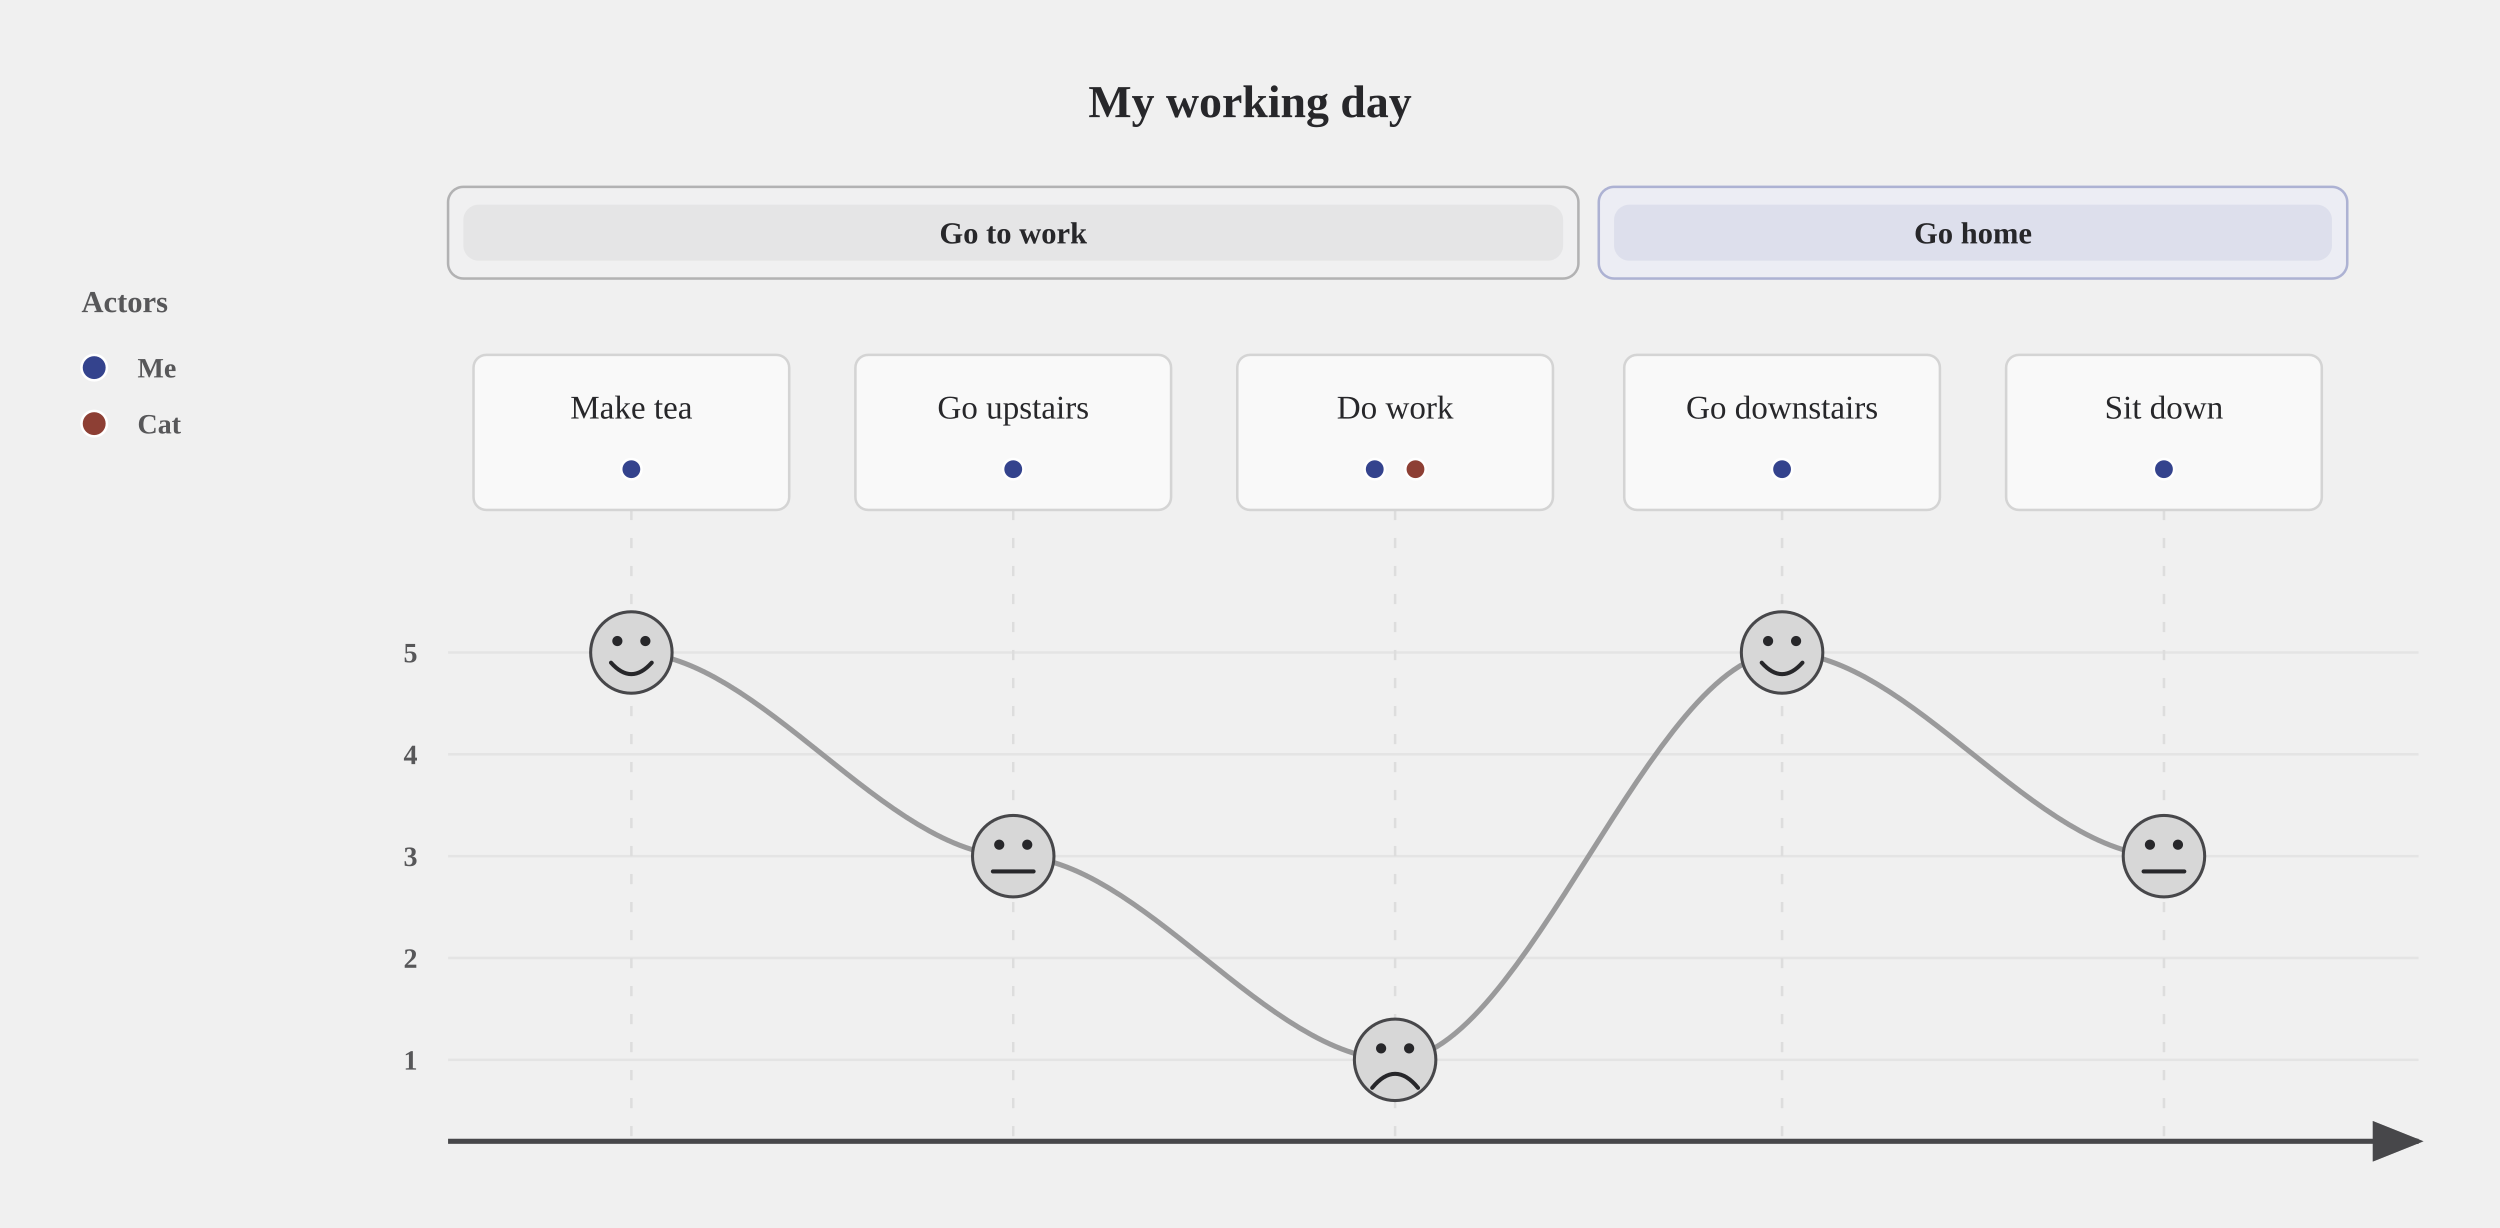
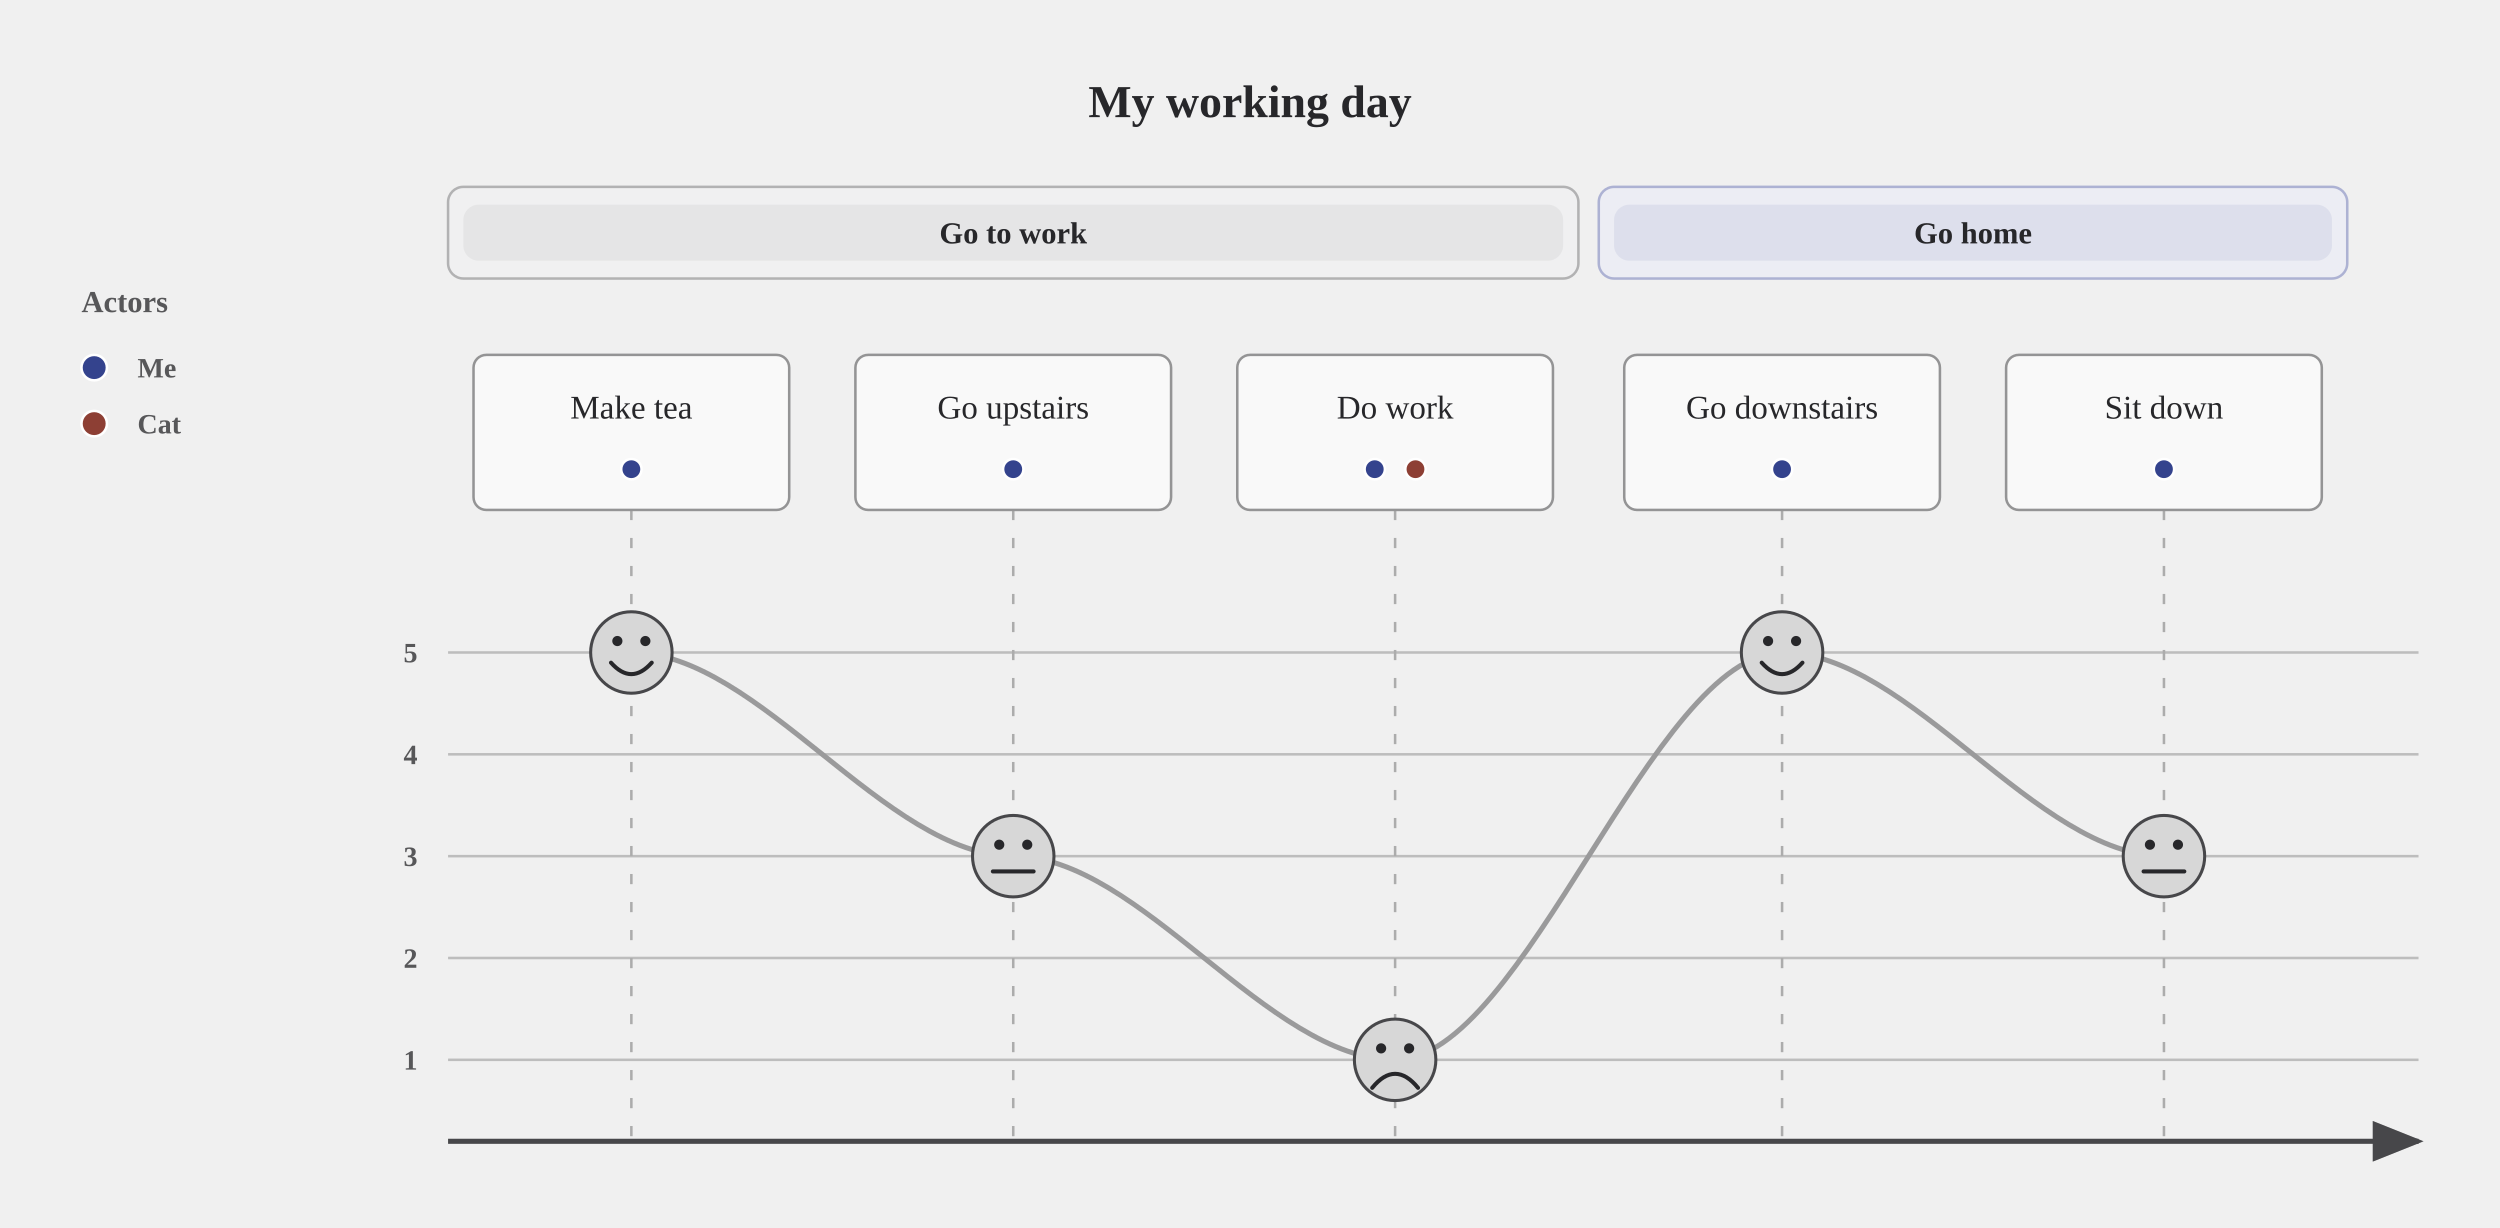
- <svg xmlns="http://www.w3.org/2000/svg" width="982" height="482.3" viewBox="0 0 982 482.3" style="--bg:#FFFFFF;--fg:#27272A;--font:Inter;background:#FFFFFF" aria-labelledby="journey-ynv8jk-title" aria-roledescription="user journey" role="img" class="am-1cmbn1y0bykqu6">
+ <svg xmlns="http://www.w3.org/2000/svg" width="982" height="482.3" viewBox="0 0 982 482.3" style="--bg:#FFFFFF;--fg:#27272A;--font:Inter;background:#FFFFFF" aria-labelledby="journey-ynv8jk-title" aria-roledescription="user journey" role="img" class="am-1m7wgv30f27rqd">
  <style>
-   svg.am-1cmbn1y0bykqu6 { font-family: var(--font, 'Inter'), system-ui, sans-serif; }
-   svg.am-1cmbn1y0bykqu6 {
+   svg.am-1m7wgv30f27rqd { font-family: var(--font, 'Inter'), system-ui, sans-serif; }
+   svg.am-1m7wgv30f27rqd {
    /* Derived from --bg and --fg (overridable via --line, --accent, etc.) */
    --_text:          #27272A;
    --_text-sec:      #575759;
    --_text-muted:    #707072;
    --_text-faint:    #8a8a8c;
    --_line:          #939395;
    --_arrow:         #47474a;
    --_node-fill:     #f9f9f9;
    --_node-stroke:   #d4d4d4;
    --_group-fill:    #FFFFFF;
    --_group-hdr:     #f4f4f4;
    --_inner-stroke:  #e5e5e5;
    --_key-badge:     #e9e9ea;
  }
</style>
  <defs>
    <marker id="journey-ynv8jk-arrowhead" markerWidth="10" markerHeight="8" refX="9" refY="4" orient="auto">
      <path d="M0,0 L10,4 L0,8 Z" fill="#47474a" />
    </marker>
  </defs>
  <style>
-   .am-1cmbn1y0bykqu6 .journey-title { fill: #27272A; }
-   .am-1cmbn1y0bykqu6 .journey-section-bg { fill: #f0f0f1; stroke: #d4d4d4; stroke-width: 1; }
-   .am-1cmbn1y0bykqu6 .journey-section-0 { fill: #f0f0f1; stroke: #b2b2b3; }
-   .am-1cmbn1y0bykqu6 .journey-section-1 { fill: #ecedf4; stroke: #adb2d3; }
-   .am-1cmbn1y0bykqu6 .journey-section-label-band { fill: #e5e5e6; stroke: none; }
-   .am-1cmbn1y0bykqu6 .journey-section-band-0 { fill: #e5e5e6; }
-   .am-1cmbn1y0bykqu6 .journey-section-band-1 { fill: #dddfec; }
-   .am-1cmbn1y0bykqu6 .journey-section-label { fill: #27272A; }
-   .am-1cmbn1y0bykqu6 .journey-section-label-0 { fill: #27272A; }
-   .am-1cmbn1y0bykqu6 .journey-section-label-1 { fill: #27272A; }
-   .am-1cmbn1y0bykqu6 .journey-task-box { fill: #f9f9f9; stroke: #d4d4d4; stroke-width: 1; }
-   .am-1cmbn1y0bykqu6 .journey-task-text { fill: #27272A; }
-   .am-1cmbn1y0bykqu6 .journey-track { stroke: #dddddd; stroke-width: 1; stroke-dasharray: 4 7; }
-   .am-1cmbn1y0bykqu6 .journey-curve { fill: none; stroke: #9a9a9b; stroke-width: 2; stroke-linecap: round; }
-   .am-1cmbn1y0bykqu6 .journey-guide { stroke: #e4e4e4; stroke-width: 1; }
-   .am-1cmbn1y0bykqu6 .journey-score-label { fill: #575759; }
-   .am-1cmbn1y0bykqu6 .journey-baseline { stroke: #47474a; stroke-width: 2; }
-   .am-1cmbn1y0bykqu6 .journey-score-face { fill: #d7d7d7; stroke: #47474a; stroke-width: 1.2; }
-   .am-1cmbn1y0bykqu6 .journey-face-eye { fill: #27272A; }
-   .am-1cmbn1y0bykqu6 .journey-face-mouth { fill: none; stroke: #27272A; stroke-width: 1.6; stroke-linecap: round; }
-   .am-1cmbn1y0bykqu6 .journey-actor-legend-title { fill: #575759; }
-   .am-1cmbn1y0bykqu6 .journey-actor-legend-text { fill: #575759; }
-   .am-1cmbn1y0bykqu6 .journey-actor-dot { stroke: #FFFFFF; stroke-width: 1; }
-   .am-1cmbn1y0bykqu6 .journey-actor-0 { fill: #34438d; }
-   .am-1cmbn1y0bykqu6 .journey-actor-1 { fill: #8d3f34; }
+   .am-1m7wgv30f27rqd .journey-title { fill: #27272A; }
+   .am-1m7wgv30f27rqd .journey-section-bg { fill: #f0f0f1; stroke: #949495; stroke-width: 1; }
+   .am-1m7wgv30f27rqd .journey-section-0 { fill: #f0f0f1; stroke: #b2b2b3; }
+   .am-1m7wgv30f27rqd .journey-section-1 { fill: #ecedf4; stroke: #adb2d3; }
+   .am-1m7wgv30f27rqd .journey-section-label-band { fill: #e5e5e6; stroke: none; }
+   .am-1m7wgv30f27rqd .journey-section-band-0 { fill: #e5e5e6; }
+   .am-1m7wgv30f27rqd .journey-section-band-1 { fill: #dddfec; }
+   .am-1m7wgv30f27rqd .journey-section-label { fill: #27272A; }
+   .am-1m7wgv30f27rqd .journey-section-label-0 { fill: #27272A; }
+   .am-1m7wgv30f27rqd .journey-section-label-1 { fill: #27272A; }
+   .am-1m7wgv30f27rqd .journey-task-box { fill: #f9f9f9; stroke: #949495; stroke-width: 1; }
+   .am-1m7wgv30f27rqd .journey-task-text { fill: #27272A; }
+   .am-1m7wgv30f27rqd .journey-track { stroke: #acacac; stroke-width: 1; stroke-dasharray: 4 7; }
+   .am-1m7wgv30f27rqd .journey-curve { fill: none; stroke: #9a9a9b; stroke-width: 2; stroke-linecap: round; }
+   .am-1m7wgv30f27rqd .journey-guide { stroke: #bdbdbd; stroke-width: 1; }
+   .am-1m7wgv30f27rqd .journey-score-label { fill: #575759; }
+   .am-1m7wgv30f27rqd .journey-baseline { stroke: #47474a; stroke-width: 2; }
+   .am-1m7wgv30f27rqd .journey-score-face { fill: #d7d7d7; stroke: #47474a; stroke-width: 1.2; }
+   .am-1m7wgv30f27rqd .journey-face-eye { fill: #27272A; }
+   .am-1m7wgv30f27rqd .journey-face-mouth { fill: none; stroke: #27272A; stroke-width: 1.6; stroke-linecap: round; }
+   .am-1m7wgv30f27rqd .journey-actor-legend-title { fill: #575759; }
+   .am-1m7wgv30f27rqd .journey-actor-legend-text { fill: #575759; }
+   .am-1m7wgv30f27rqd .journey-actor-dot { stroke: #FFFFFF; stroke-width: 1; }
+   .am-1m7wgv30f27rqd .journey-actor-0 { fill: #34438d; }
+   .am-1m7wgv30f27rqd .journey-actor-1 { fill: #8d3f34; }
</style>
  <g class="journey-score-guide" data-score-min="1" data-score-max="5">
    <line class="journey-guide" x1="176" y1="256.3" x2="950" y2="256.3" data-relationship="grid" data-direction="undirected" />
    <text x="164" y="256.3" class="journey-score-label" text-anchor="end" font-size="11" font-weight="600" data-prepared-text="true" dy="3.85" textLength="8.25" lengthAdjust="spacingAndGlyphs" data-font-metrics="deterministic-fit">5</text>
    <line class="journey-guide" x1="176" y1="296.3" x2="950" y2="296.3" data-relationship="grid" data-direction="undirected" />
    <text x="164" y="296.3" class="journey-score-label" text-anchor="end" font-size="11" font-weight="600" data-prepared-text="true" dy="3.85" textLength="8.25" lengthAdjust="spacingAndGlyphs" data-font-metrics="deterministic-fit">4</text>
    <line class="journey-guide" x1="176" y1="336.3" x2="950" y2="336.3" data-relationship="grid" data-direction="undirected" />
    <text x="164" y="336.3" class="journey-score-label" text-anchor="end" font-size="11" font-weight="600" data-prepared-text="true" dy="3.85" textLength="8.25" lengthAdjust="spacingAndGlyphs" data-font-metrics="deterministic-fit">3</text>
    <line class="journey-guide" x1="176" y1="376.3" x2="950" y2="376.3" data-relationship="grid" data-direction="undirected" />
    <text x="164" y="376.3" class="journey-score-label" text-anchor="end" font-size="11" font-weight="600" data-prepared-text="true" dy="3.85" textLength="8.25" lengthAdjust="spacingAndGlyphs" data-font-metrics="deterministic-fit">2</text>
    <line class="journey-guide" x1="176" y1="416.3" x2="950" y2="416.3" data-relationship="grid" data-direction="undirected" />
    <text x="164" y="416.3" class="journey-score-label" text-anchor="end" font-size="11" font-weight="600" data-prepared-text="true" dy="3.85" textLength="4.29" lengthAdjust="spacingAndGlyphs" data-font-metrics="deterministic-fit">1</text>
    <line class="journey-baseline" x1="176" y1="448.3" x2="950" y2="448.3" marker-end="url(#journey-ynv8jk-arrowhead)" data-relationship="rail" data-direction="forward" />
  </g>
  <g class="journey-actor-legend">
    <text x="32" y="118.4" class="journey-actor-legend-title" text-anchor="start" font-size="12" font-weight="600" data-prepared-text="true" dy="4.2" textLength="40.68" lengthAdjust="spacingAndGlyphs" data-font-metrics="deterministic-fit">Actors</text>
    <circle class="journey-actor-dot journey-actor-0" data-actor="Me" cx="37" cy="144.4" r="5" data-id="actor-legend-dot:Me" data-role="actor" />
    <text x="54" y="144.4" class="journey-actor-legend-text" text-anchor="start" font-size="11" font-weight="600" data-prepared-text="true" dy="3.85" textLength="18.15" lengthAdjust="spacingAndGlyphs" data-font-metrics="deterministic-fit">Me</text>
    <circle class="journey-actor-dot journey-actor-1" data-actor="Cat" cx="37" cy="166.4" r="5" data-id="actor-legend-dot:Cat" data-role="actor" />
    <text x="54" y="166.4" class="journey-actor-legend-text" text-anchor="start" font-size="11" font-weight="600" data-prepared-text="true" dy="3.85" textLength="18.81" lengthAdjust="spacingAndGlyphs" data-font-metrics="deterministic-fit">Cat</text>
  </g>
  <g class="journey-section" data-id="section-0" data-label="Go to work" data-role="section">
    <rect class="journey-section-bg journey-section-0" x="176" y="73.4" width="444" height="36" rx="6" ry="6" data-id="section-bg:section-0" data-role="section" />
    <rect class="journey-section-label-band journey-section-band-0" x="182" y="80.4" width="432" height="22" rx="6" ry="6" />
    <text x="398" y="91.4" class="journey-section-label journey-section-label-0" text-anchor="middle" font-size="12" font-weight="600" data-prepared-text="true" dy="4.2" textLength="60.84" lengthAdjust="spacingAndGlyphs" data-font-metrics="deterministic-fit">Go to work</text>
  </g>
  <g class="journey-section" data-id="section-1" data-label="Go home" data-role="section">
    <rect class="journey-section-bg journey-section-1" x="628" y="73.4" width="294" height="36" rx="6" ry="6" data-id="section-bg:section-1" data-role="section" />
    <rect class="journey-section-label-band journey-section-band-1" x="634" y="80.4" width="282" height="22" rx="6" ry="6" />
    <text x="775" y="91.4" class="journey-section-label journey-section-label-1" text-anchor="middle" font-size="12" font-weight="600" data-prepared-text="true" dy="4.2" textLength="50.04" lengthAdjust="spacingAndGlyphs" data-font-metrics="deterministic-fit">Go home</text>
  </g>
  <path class="journey-curve" d="M248,256.3 C298,256.3 348,336.3 398,336.3 C448,336.3 498,416.3 548,416.3 C598.667,416.3 649.333,256.3 700,256.3 C750,256.3 800,336.3 850,336.3" data-relationship="series" data-direction="undirected" data-id="experience-curve" data-role="series" />
  <g class="journey-task" data-id="task-0" data-score="5" data-section="Go to work" data-actors="Me" data-role="task">
    <line class="journey-track" x1="248" y1="200.3" x2="248" y2="448.3" data-relationship="marker-line" data-direction="undirected" />
    <rect class="journey-task-box" x="186" y="139.4" width="124" height="60.9" rx="5" ry="5" data-id="task-box:task-0" data-role="task" />
    <text x="248" y="159.85" class="journey-task-text" text-anchor="middle" font-size="13" font-weight="500" data-prepared-text="true" dy="4.55" textLength="55.302" lengthAdjust="spacingAndGlyphs" data-font-metrics="deterministic-fit">Make tea</text>
    <circle class="journey-actor-dot journey-actor-0" data-actor="Me" cx="248" cy="184.3" r="4" data-id="actor-dot:task-0:Me" data-role="actor" />
    <g class="journey-score-marker" data-score="5">
      <circle class="journey-score-face" cx="248" cy="256.3" r="16" />
      <circle class="journey-face-eye" cx="242.5" cy="251.8" r="2" />
      <circle class="journey-face-eye" cx="253.5" cy="251.8" r="2" />
      <path class="journey-face-mouth" d="M240,260.3 Q248,269.3 256,260.3" />
    </g>
  </g>
  <g class="journey-task" data-id="task-1" data-score="3" data-section="Go to work" data-actors="Me" data-role="task">
    <line class="journey-track" x1="398" y1="200.3" x2="398" y2="448.3" data-relationship="marker-line" data-direction="undirected" />
    <rect class="journey-task-box" x="336" y="139.4" width="124" height="60.9" rx="5" ry="5" data-id="task-box:task-1" data-role="task" />
    <text x="398" y="159.85" class="journey-task-text" text-anchor="middle" font-size="13" font-weight="500" data-prepared-text="true" dy="4.55" textLength="69.381" lengthAdjust="spacingAndGlyphs" data-font-metrics="deterministic-fit">Go upstairs</text>
    <circle class="journey-actor-dot journey-actor-0" data-actor="Me" cx="398" cy="184.3" r="4" data-id="actor-dot:task-1:Me" data-role="actor" />
    <g class="journey-score-marker" data-score="3">
      <circle class="journey-score-face" cx="398" cy="336.3" r="16" />
      <circle class="journey-face-eye" cx="392.5" cy="331.8" r="2" />
      <circle class="journey-face-eye" cx="403.5" cy="331.8" r="2" />
      <path class="journey-face-mouth" d="M390,342.3 L406,342.3" />
    </g>
  </g>
  <g class="journey-task" data-id="task-2" data-score="1" data-section="Go to work" data-actors="Me, Cat" data-role="task">
    <line class="journey-track" x1="548" y1="200.3" x2="548" y2="448.3" data-relationship="marker-line" data-direction="undirected" />
    <rect class="journey-task-box" x="486" y="139.4" width="124" height="60.9" rx="5" ry="5" data-id="task-box:task-2" data-role="task" />
    <text x="548" y="159.85" class="journey-task-text" text-anchor="middle" font-size="13" font-weight="500" data-prepared-text="true" dy="4.55" textLength="50.115" lengthAdjust="spacingAndGlyphs" data-font-metrics="deterministic-fit">Do work</text>
    <circle class="journey-actor-dot journey-actor-0" data-actor="Me" cx="540" cy="184.3" r="4" data-id="actor-dot:task-2:Me" data-role="actor" />
    <circle class="journey-actor-dot journey-actor-1" data-actor="Cat" cx="556" cy="184.3" r="4" data-id="actor-dot:task-2:Cat" data-role="actor" />
    <g class="journey-score-marker" data-score="1">
      <circle class="journey-score-face" cx="548" cy="416.3" r="16" />
      <circle class="journey-face-eye" cx="542.5" cy="411.8" r="2" />
      <circle class="journey-face-eye" cx="553.5" cy="411.8" r="2" />
      <path class="journey-face-mouth" d="M539,427.3 Q548,416.3 557,427.3" />
    </g>
  </g>
  <g class="journey-task" data-id="task-3" data-score="5" data-section="Go home" data-actors="Me" data-role="task">
    <line class="journey-track" x1="700" y1="200.3" x2="700" y2="448.3" data-relationship="marker-line" data-direction="undirected" />
    <rect class="journey-task-box" x="638" y="139.4" width="124" height="60.9" rx="5" ry="5" data-id="task-box:task-3" data-role="task" />
    <text x="700" y="159.85" class="journey-task-text" text-anchor="middle" font-size="13" font-weight="500" data-prepared-text="true" dy="4.55" textLength="85.683" lengthAdjust="spacingAndGlyphs" data-font-metrics="deterministic-fit">Go downstairs</text>
    <circle class="journey-actor-dot journey-actor-0" data-actor="Me" cx="700" cy="184.3" r="4" data-id="actor-dot:task-3:Me" data-role="actor" />
    <g class="journey-score-marker" data-score="5">
      <circle class="journey-score-face" cx="700" cy="256.3" r="16" />
      <circle class="journey-face-eye" cx="694.5" cy="251.8" r="2" />
      <circle class="journey-face-eye" cx="705.5" cy="251.8" r="2" />
      <path class="journey-face-mouth" d="M692,260.3 Q700,269.3 708,260.3" />
    </g>
  </g>
  <g class="journey-task" data-id="task-4" data-score="3" data-section="Go home" data-actors="Me" data-role="task">
    <line class="journey-track" x1="850" y1="200.3" x2="850" y2="448.3" data-relationship="marker-line" data-direction="undirected" />
    <rect class="journey-task-box" x="788" y="139.4" width="124" height="60.9" rx="5" ry="5" data-id="task-box:task-4" data-role="task" />
    <text x="850" y="159.85" class="journey-task-text" text-anchor="middle" font-size="13" font-weight="500" data-prepared-text="true" dy="4.55" textLength="50.115" lengthAdjust="spacingAndGlyphs" data-font-metrics="deterministic-fit">Sit down</text>
    <circle class="journey-actor-dot journey-actor-0" data-actor="Me" cx="850" cy="184.3" r="4" data-id="actor-dot:task-4:Me" data-role="actor" />
    <g class="journey-score-marker" data-score="3">
      <circle class="journey-score-face" cx="850" cy="336.3" r="16" />
      <circle class="journey-face-eye" cx="844.5" cy="331.8" r="2" />
      <circle class="journey-face-eye" cx="855.5" cy="331.8" r="2" />
      <path class="journey-face-mouth" d="M842,342.3 L858,342.3" />
    </g>
  </g>
  <text x="491" y="39.7" class="journey-title" text-anchor="middle" font-size="18" font-weight="600" data-prepared-text="true" dy="6.3" textLength="137.7" lengthAdjust="spacingAndGlyphs" data-font-metrics="deterministic-fit" data-id="title" data-role="title">My working day</text>
</svg>
